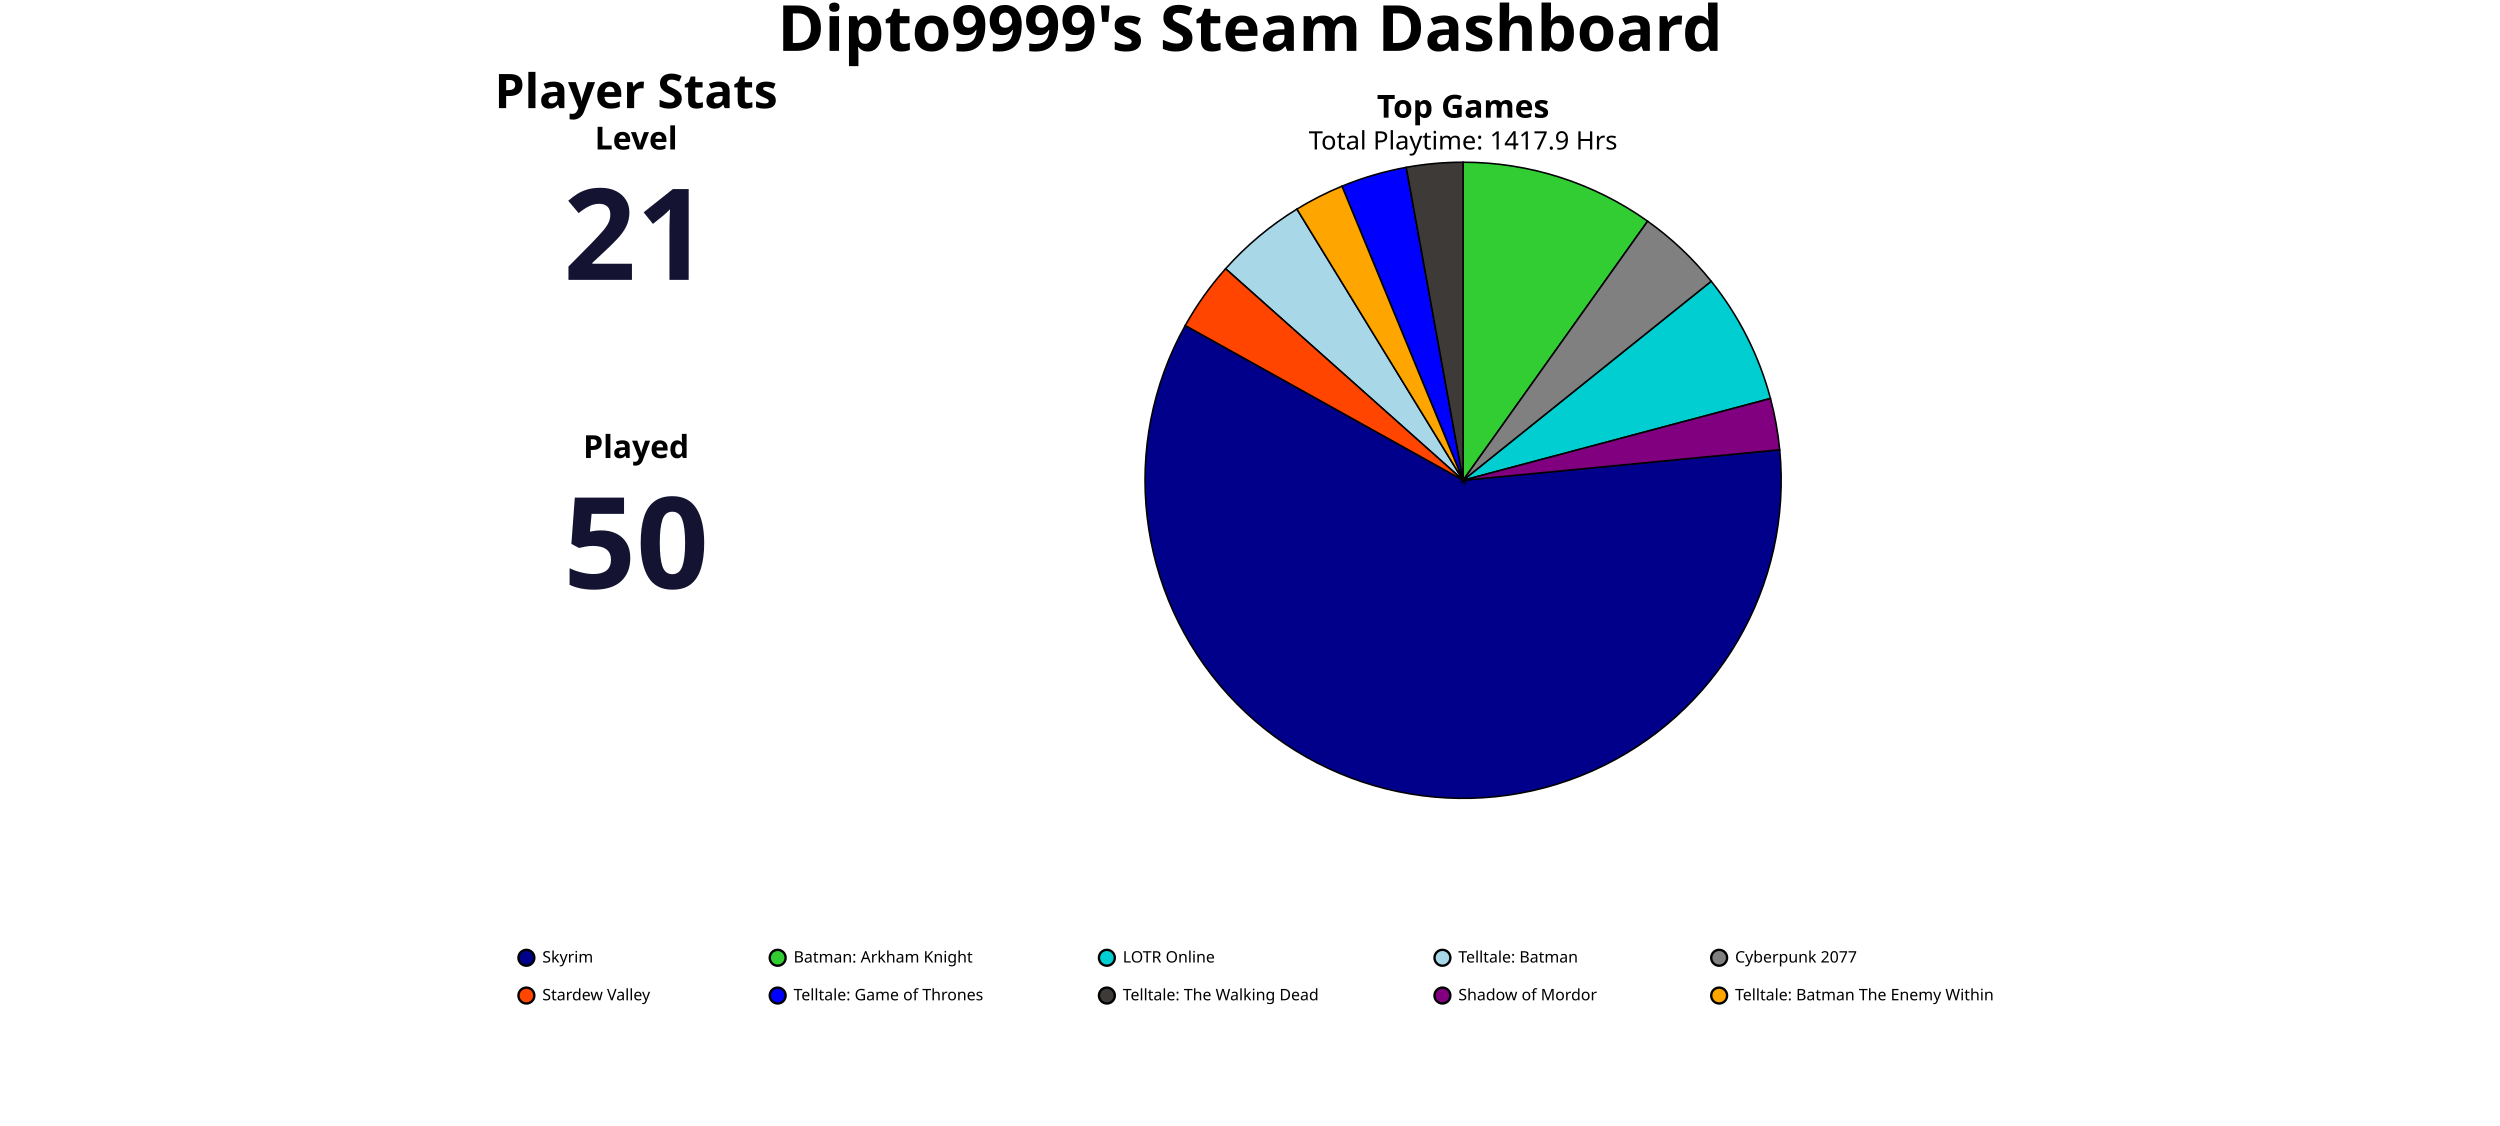
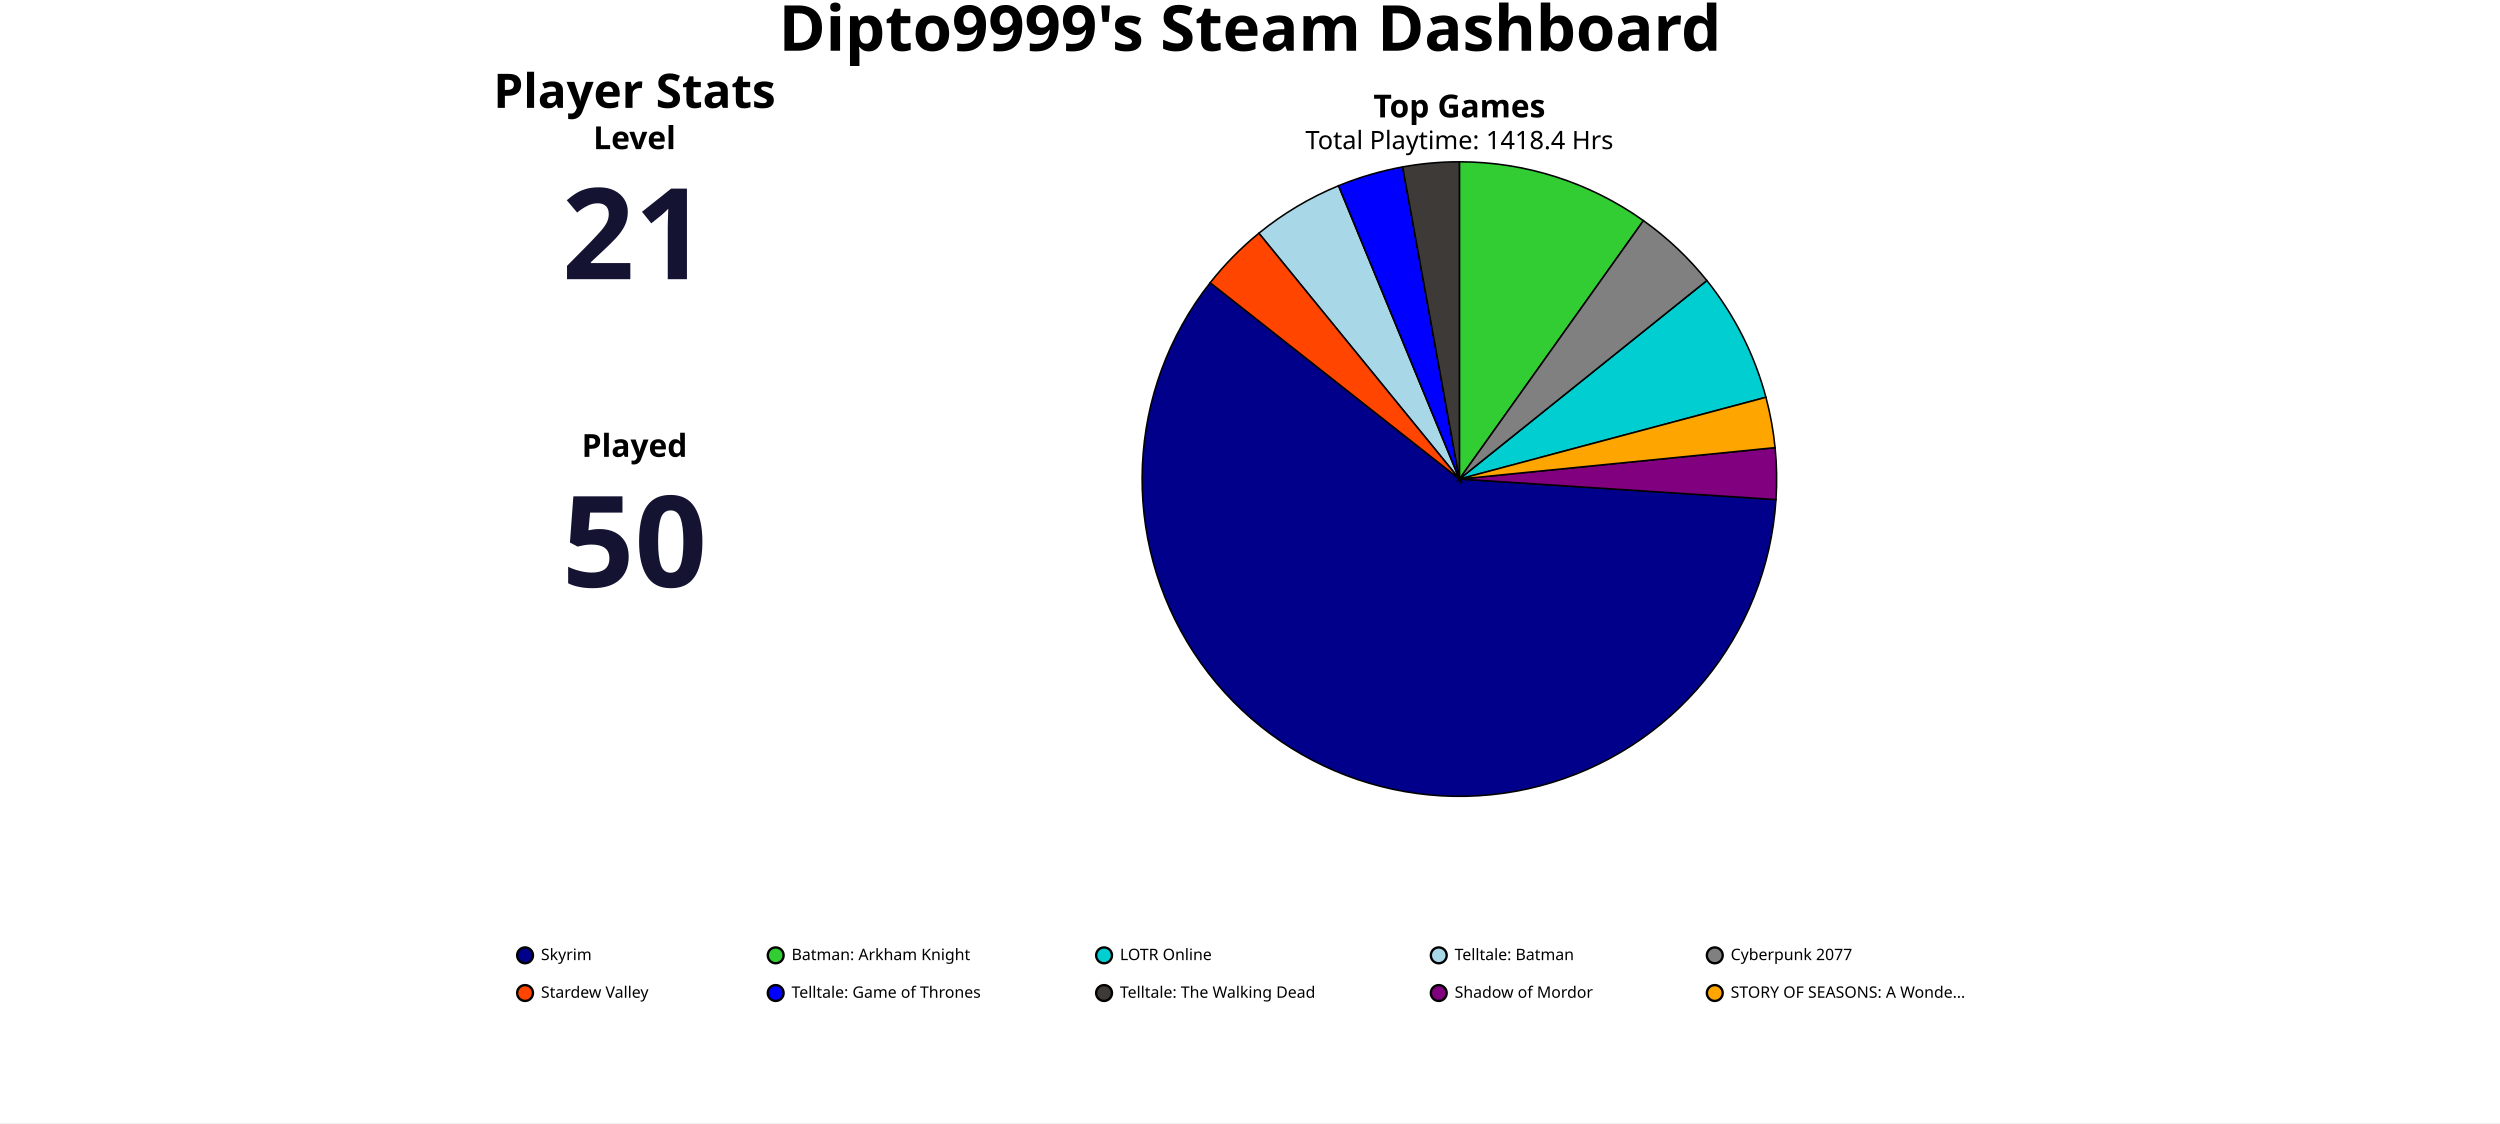
- <svg xmlns="http://www.w3.org/2000/svg" version="1.1" class="marks" width="1572" height="708" viewBox="0 0 1572 708">
-   <rect width="1572" height="708" fill="white" />
+ <svg xmlns="http://www.w3.org/2000/svg" version="1.1" class="marks" width="1576" height="708" viewBox="0 0 1576 708">
+   <rect width="1576" height="708" fill="white" />
  <g fill="none" stroke-miterlimit="10" transform="translate(250,102)">
    <g class="mark-group role-frame root" role="graphics-object" aria-roledescription="group mark container">
      <g transform="translate(0,0)">
        <path class="background" aria-hidden="true" d="M0,0h0v0h0Z" />
        <g>
          <g class="mark-group role-scope concat_0_group" role="graphics-object" aria-roledescription="group mark container">
            <g transform="translate(0,0)">
              <path class="background" aria-hidden="true" d="M0,0h0v0h0Z" />
              <g>
                <g class="mark-group role-scope concat_0_concat_0_group" role="graphics-object" aria-roledescription="group mark container">
                  <g transform="translate(0,0)">
                    <path class="background" aria-hidden="true" d="M0,0h300v150h-300Z" stroke="#ddd" stroke-opacity="0" stroke-width="1.5" />
                    <g>
                      <g class="mark-text role-mark concat_0_concat_0_marks" role="graphics-object" aria-roledescription="text mark container">
                        <text aria-label="Metric: Level; Value: 21" role="graphics-symbol" aria-roledescription="text mark" text-anchor="middle" transform="translate(150,74)" font-family="sans-serif" font-size="80px" font-weight="bold" fill="#141331">21</text>
                      </g>
                      <g class="mark-group role-title">
                        <g transform="translate(150,-24)">
                          <path class="background" aria-hidden="true" d="M0,0h0v0h0Z" pointer-events="none" />
                          <g>
                            <g class="mark-text role-title-text" role="graphics-symbol" aria-roledescription="title" aria-label="Title text 'Level'" pointer-events="none">
                              <text text-anchor="middle" transform="translate(0,16)" font-family="sans-serif" font-size="20px" font-weight="bold" fill="#000" opacity="1">Level</text>
                            </g>
                          </g>
                          <path class="foreground" aria-hidden="true" d="" pointer-events="none" display="none" />
                        </g>
                      </g>
                    </g>
                    <path class="foreground" aria-hidden="true" d="" display="none" />
                  </g>
                </g>
                <g class="mark-group role-scope concat_0_concat_1_group" role="graphics-object" aria-roledescription="group mark container">
                  <g transform="translate(0,194)">
                    <path class="background" aria-hidden="true" d="M0,0h300v150h-300Z" stroke="#ddd" stroke-opacity="0" stroke-width="1.5" />
                    <g>
                      <g class="mark-text role-mark concat_0_concat_1_marks" role="graphics-object" aria-roledescription="text mark container">
                        <text aria-label="Metric: Played; Value: 50" role="graphics-symbol" aria-roledescription="text mark" text-anchor="middle" transform="translate(150,74)" font-family="sans-serif" font-size="80px" font-weight="bold" fill="#141331">50</text>
                      </g>
                      <g class="mark-group role-title">
                        <g transform="translate(150,-24)">
                          <path class="background" aria-hidden="true" d="M0,0h0v0h0Z" pointer-events="none" />
                          <g>
                            <g class="mark-text role-title-text" role="graphics-symbol" aria-roledescription="title" aria-label="Title text 'Played'" pointer-events="none">
                              <text text-anchor="middle" transform="translate(0,16)" font-family="sans-serif" font-size="20px" font-weight="bold" fill="#000" opacity="1">Played</text>
                            </g>
                          </g>
                          <path class="foreground" aria-hidden="true" d="" pointer-events="none" display="none" />
                        </g>
                      </g>
                    </g>
                    <path class="foreground" aria-hidden="true" d="" display="none" />
                  </g>
                </g>
                <g class="mark-group role-title">
                  <g transform="translate(150,-58)">
                    <path class="background" aria-hidden="true" d="M0,0h0v0h0Z" pointer-events="none" />
                    <g>
                      <g class="mark-text role-title-text" role="graphics-symbol" aria-roledescription="title" aria-label="Title text 'Player Stats'" pointer-events="none">
                        <text text-anchor="middle" transform="translate(0,24)" font-family="sans-serif" font-size="30px" font-weight="bold" fill="#000" opacity="1">Player Stats</text>
                      </g>
                    </g>
                    <path class="foreground" aria-hidden="true" d="" pointer-events="none" display="none" />
                  </g>
                </g>
              </g>
              <path class="foreground" aria-hidden="true" d="" display="none" />
            </g>
          </g>
          <g class="mark-group role-scope concat_1_group" role="graphics-object" aria-roledescription="group mark container">
            <g transform="translate(320,0)">
              <path class="background" aria-hidden="true" d="M0,0h700v400h-700Z" />
              <g>
                <g class="mark-arc role-mark concat_1_marks" role="graphics-object" aria-roledescription="arc mark container">
-                   <path aria-label="playtime_percentage: 59.62; name: Skyrim; Game: Skyrim; Time (Hrs): 845.3; Playtime (%): 59.62" role="graphics-symbol" aria-roledescription="arc mark" transform="translate(350,200)" d="M-174.714,-97.34A200,200,0,1,0,199.077,-19.197L0,0Z" fill="#00008B" stroke="black" stroke-width="1" />
+                   <path aria-label="playtime_percentage: 59.59; name: Skyrim; Game: Skyrim; Time (Hrs): 845.3; Playtime (%): 59.59" role="graphics-symbol" aria-roledescription="arc mark" transform="translate(350,200)" d="M-157.102,-123.769A200,200,0,1,0,199.581,12.934L0,0Z" fill="#00008B" stroke="black" stroke-width="1" />
                  <path aria-label="playtime_percentage: 9.85; name: Batman: Arkham Knight; Game: Batman: Arkham Knight; Time (Hrs): 139.7; Playtime (%): 9.85" role="graphics-symbol" aria-roledescription="arc mark" transform="translate(350,200)" d="M116.027,-162.904A200,200,0,0,0,0,-200L0,0Z" fill="#32CD32" stroke="black" stroke-width="1" />
-                   <path aria-label="playtime_percentage: 6.62; name: LOTR Online; Game: LOTR Online; Time (Hrs): 93.8; Playtime (%): 6.62" role="graphics-symbol" aria-roledescription="arc mark" transform="translate(350,200)" d="M193.272,-51.44A200,200,0,0,0,156.007,-125.147L0,0Z" fill="#00CED1" stroke="black" stroke-width="1" />
-                   <path aria-label="playtime_percentage: 4.67; name: Telltale: Batman; Game: Telltale: Batman; Time (Hrs): 66.2; Playtime (%): 4.67" role="graphics-symbol" aria-roledescription="arc mark" transform="translate(350,200)" d="M-104.5,-170.528A200,200,0,0,0,-149.355,-133.015L0,0Z" fill="#A8D7E7" stroke="black" stroke-width="1" />
+                   <path aria-label="playtime_percentage: 6.61; name: LOTR Online; Game: LOTR Online; Time (Hrs): 93.8; Playtime (%): 6.61" role="graphics-symbol" aria-roledescription="arc mark" transform="translate(350,200)" d="M193.239,-51.561A200,200,0,0,0,156.007,-125.147L0,0Z" fill="#00CED1" stroke="black" stroke-width="1" />
+                   <path aria-label="playtime_percentage: 4.67; name: Telltale: Batman; Game: Telltale: Batman; Time (Hrs): 66.2; Playtime (%): 4.67" role="graphics-symbol" aria-roledescription="arc mark" transform="translate(350,200)" d="M-76.188,-184.92A200,200,0,0,0,-126.417,-154.98L0,0Z" fill="#A8D7E7" stroke="black" stroke-width="1" />
                  <path aria-label="playtime_percentage: 4.39; name: Cyberpunk 2077; Game: Cyberpunk 2077; Time (Hrs): 62.2; Playtime (%): 4.39" role="graphics-symbol" aria-roledescription="arc mark" transform="translate(350,200)" d="M156.007,-125.147A200,200,0,0,0,116.027,-162.904L0,0Z" fill="#808080" stroke="black" stroke-width="1" />
-                   <path aria-label="playtime_percentage: 3.49; name: Stardew Valley; Game: Stardew Valley; Time (Hrs): 49.5; Playtime (%): 3.49" role="graphics-symbol" aria-roledescription="arc mark" transform="translate(350,200)" d="M-149.355,-133.015A200,200,0,0,0,-174.714,-97.34L0,0Z" fill="#FF4500" stroke="black" stroke-width="1" />
+                   <path aria-label="playtime_percentage: 3.49; name: Stardew Valley; Game: Stardew Valley; Time (Hrs): 49.5; Playtime (%): 3.49" role="graphics-symbol" aria-roledescription="arc mark" transform="translate(350,200)" d="M-126.417,-154.98A200,200,0,0,0,-157.102,-123.769L0,0Z" fill="#FF4500" stroke="black" stroke-width="1" />
                  <path aria-label="playtime_percentage: 3.36; name: Telltale: Game of Thrones; Game: Telltale: Game of Thrones; Time (Hrs): 47.7; Playtime (%): 3.36" role="graphics-symbol" aria-roledescription="arc mark" transform="translate(350,200)" d="M-35.747,-196.78A200,200,0,0,0,-76.188,-184.92L0,0Z" fill="#0000FF" stroke="black" stroke-width="1" />
                  <path aria-label="playtime_percentage: 2.86; name: Telltale: The Walking Dead; Game: Telltale: The Walking Dead; Time (Hrs): 40.5; Playtime (%): 2.86" role="graphics-symbol" aria-roledescription="arc mark" transform="translate(350,200)" d="M0,-200A200,200,0,0,0,-35.747,-196.78L0,0Z" fill="#3D3A38" stroke="black" stroke-width="1" />
-                   <path aria-label="playtime_percentage: 2.61; name: Shadow of Mordor; Game: Shadow of Mordor; Time (Hrs): 37.0; Playtime (%): 2.61" role="graphics-symbol" aria-roledescription="arc mark" transform="translate(350,200)" d="M199.077,-19.197A200,200,0,0,0,193.272,-51.44L0,0Z" fill="#800080" stroke="black" stroke-width="1" />
-                   <path aria-label="playtime_percentage: 2.53; name: Telltale: Batman The Enemy Within; Game: Telltale: Batman The Enemy Within; Time (Hrs): 35.9; Playtime (%): 2.53" role="graphics-symbol" aria-roledescription="arc mark" transform="translate(350,200)" d="M-76.188,-184.92A200,200,0,0,0,-104.5,-170.528L0,0Z" fill="#FFA500" stroke="black" stroke-width="1" />
+                   <path aria-label="playtime_percentage: 2.61; name: Shadow of Mordor; Game: Shadow of Mordor; Time (Hrs): 37.0; Playtime (%): 2.61" role="graphics-symbol" aria-roledescription="arc mark" transform="translate(350,200)" d="M199.581,12.934A200,200,0,0,0,199.015,-19.822L0,0Z" fill="#800080" stroke="black" stroke-width="1" />
+                   <path aria-label="playtime_percentage: 2.57; name: STORY OF SEASONS: A Wonderful Life; Game: STORY OF SEASONS: A Wonderful Life; Time (Hrs): 36.5; Playtime (%): 2.57" role="graphics-symbol" aria-roledescription="arc mark" transform="translate(350,200)" d="M199.015,-19.822A200,200,0,0,0,193.239,-51.561L0,0Z" fill="#FFA500" stroke="black" stroke-width="1" />
                </g>
                <g class="mark-group role-title">
                  <g transform="translate(350,-44)">
                    <path class="background" aria-hidden="true" d="M0,0h0v0h0Z" pointer-events="none" />
                    <g>
                      <g class="mark-text role-title-text" role="graphics-symbol" aria-roledescription="title" aria-label="Title text 'Top Games'" pointer-events="none">
                        <text text-anchor="middle" transform="translate(0,16)" font-family="sans-serif" font-size="20px" font-weight="bold" fill="#000" opacity="1">Top Games</text>
                      </g>
-                       <g class="mark-text role-title-subtitle" role="graphics-symbol" aria-roledescription="subtitle" aria-label="Subtitle text 'Total Playtime: 1417.9 Hrs'" pointer-events="none">
-                         <text text-anchor="middle" transform="translate(0,36)" font-family="sans-serif" font-size="16px" fill="#000" opacity="1">Total Playtime: 1417.9 Hrs</text>
+                       <g class="mark-text role-title-subtitle" role="graphics-symbol" aria-roledescription="subtitle" aria-label="Subtitle text 'Total Playtime: 1418.4 Hrs'" pointer-events="none">
+                         <text text-anchor="middle" transform="translate(0,36)" font-family="sans-serif" font-size="16px" fill="#000" opacity="1">Total Playtime: 1418.4 Hrs</text>
                      </g>
                    </g>
                    <path class="foreground" aria-hidden="true" d="" pointer-events="none" display="none" />
                  </g>
                </g>
              </g>
              <path class="foreground" aria-hidden="true" d="" display="none" />
            </g>
          </g>
-           <g class="mark-group role-legend" role="graphics-symbol" aria-roledescription="legend" aria-label="Symbol legend for fill color with 10 values: Skyrim, Batman: Arkham Knight, LOTR Online, Telltale: Batman, Cyberpunk 2077, ending with Telltale: Batman The Enemy Within">
+           <g class="mark-group role-legend" role="graphics-symbol" aria-roledescription="legend" aria-label="Symbol legend for fill color with 10 values: Skyrim, Batman: Arkham Knight, LOTR Online, Telltale: Batman, Cyberpunk 2077, ending with STORY OF SEASONS: A Wonderful Life">
            <g transform="translate(0,419)">
-               <path class="background" aria-hidden="true" d="M0,0h1072v187h-1072Z" pointer-events="none" />
+               <path class="background" aria-hidden="true" d="M0,0h1076v187h-1076Z" pointer-events="none" />
              <g>
                <g class="mark-group role-legend-entry">
                  <g transform="translate(75,75)">
                    <path class="background" aria-hidden="true" d="M0,0h0v0h0Z" pointer-events="none" />
                    <g>
                      <g class="mark-group role-scope" role="graphics-object" aria-roledescription="group mark container">
                        <g transform="translate(0,0.25)">
                          <path class="background" aria-hidden="true" d="M0,0h81.957v12.5h-81.957Z" pointer-events="none" opacity="1" />
                          <g>
                            <g class="mark-symbol role-legend-symbol" pointer-events="none">
                              <path transform="translate(6,6)" d="M5,0A5,5,0,1,1,-5,0A5,5,0,1,1,5,0" fill="#00008B" stroke="black" stroke-width="1.5" opacity="1" />
                            </g>
                            <g class="mark-text role-legend-label" pointer-events="none">
                              <text text-anchor="start" transform="translate(16,9)" font-family="sans-serif" font-size="10px" fill="#000" opacity="1">Skyrim</text>
                            </g>
                          </g>
                          <path class="foreground" aria-hidden="true" d="" pointer-events="none" display="none" />
                        </g>
                        <g transform="translate(158,0.25)">
                          <path class="background" aria-hidden="true" d="M0,0h130.316v12.5h-130.316Z" pointer-events="none" opacity="1" />
                          <g>
                            <g class="mark-symbol role-legend-symbol" pointer-events="none">
                              <path transform="translate(6,6)" d="M5,0A5,5,0,1,1,-5,0A5,5,0,1,1,5,0" fill="#32CD32" stroke="black" stroke-width="1.5" opacity="1" />
                            </g>
                            <g class="mark-text role-legend-label" pointer-events="none">
                              <text text-anchor="start" transform="translate(16,9)" font-family="sans-serif" font-size="10px" fill="#000" opacity="1">Batman: Arkham Knight</text>
                            </g>
                          </g>
                          <path class="foreground" aria-hidden="true" d="" pointer-events="none" display="none" />
                        </g>
                        <g transform="translate(365,0.25)">
                          <path class="background" aria-hidden="true" d="M0,0h134.394v12.5h-134.394Z" pointer-events="none" opacity="1" />
                          <g>
                            <g class="mark-symbol role-legend-symbol" pointer-events="none">
                              <path transform="translate(6,6)" d="M5,0A5,5,0,1,1,-5,0A5,5,0,1,1,5,0" fill="#00CED1" stroke="black" stroke-width="1.5" opacity="1" />
                            </g>
                            <g class="mark-text role-legend-label" pointer-events="none">
                              <text text-anchor="start" transform="translate(16,9)" font-family="sans-serif" font-size="10px" fill="#000" opacity="1">LOTR Online</text>
                            </g>
                          </g>
                          <path class="foreground" aria-hidden="true" d="" pointer-events="none" display="none" />
                        </g>
                        <g transform="translate(576,0.25)">
                          <path class="background" aria-hidden="true" d="M0,0h97.709v12.5h-97.709Z" pointer-events="none" opacity="1" />
                          <g>
                            <g class="mark-symbol role-legend-symbol" pointer-events="none">
                              <path transform="translate(6,6)" d="M5,0A5,5,0,1,1,-5,0A5,5,0,1,1,5,0" fill="#A8D7E7" stroke="black" stroke-width="1.5" opacity="1" />
                            </g>
                            <g class="mark-text role-legend-label" pointer-events="none">
                              <text text-anchor="start" transform="translate(16,9)" font-family="sans-serif" font-size="10px" fill="#000" opacity="1">Telltale: Batman</text>
                            </g>
                          </g>
                          <path class="foreground" aria-hidden="true" d="" pointer-events="none" display="none" />
                        </g>
                        <g transform="translate(750,0.25)">
-                           <path class="background" aria-hidden="true" d="M0,0h171.439v12.5h-171.439Z" pointer-events="none" opacity="1" />
+                           <path class="background" aria-hidden="true" d="M0,0h176v12.5h-176Z" pointer-events="none" opacity="1" />
                          <g>
                            <g class="mark-symbol role-legend-symbol" pointer-events="none">
                              <path transform="translate(6,6)" d="M5,0A5,5,0,1,1,-5,0A5,5,0,1,1,5,0" fill="#808080" stroke="black" stroke-width="1.5" opacity="1" />
                            </g>
                            <g class="mark-text role-legend-label" pointer-events="none">
                              <text text-anchor="start" transform="translate(16,9)" font-family="sans-serif" font-size="10px" fill="#000" opacity="1">Cyberpunk 2077</text>
                            </g>
                          </g>
                          <path class="foreground" aria-hidden="true" d="" pointer-events="none" display="none" />
                        </g>
                        <g transform="translate(0,24)">
                          <path class="background" aria-hidden="true" d="M0,0h81.957v12.5h-81.957Z" pointer-events="none" opacity="1" />
                          <g>
                            <g class="mark-symbol role-legend-symbol" pointer-events="none">
                              <path transform="translate(6,6)" d="M5,0A5,5,0,1,1,-5,0A5,5,0,1,1,5,0" fill="#FF4500" stroke="black" stroke-width="1.5" opacity="1" />
                            </g>
                            <g class="mark-text role-legend-label" pointer-events="none">
                              <text text-anchor="start" transform="translate(16,9)" font-family="sans-serif" font-size="10px" fill="#000" opacity="1">Stardew Valley</text>
                            </g>
                          </g>
                          <path class="foreground" aria-hidden="true" d="" pointer-events="none" display="none" />
                        </g>
                        <g transform="translate(158,24)">
                          <path class="background" aria-hidden="true" d="M0,0h130.316v12.5h-130.316Z" pointer-events="none" opacity="1" />
                          <g>
                            <g class="mark-symbol role-legend-symbol" pointer-events="none">
                              <path transform="translate(6,6)" d="M5,0A5,5,0,1,1,-5,0A5,5,0,1,1,5,0" fill="#0000FF" stroke="black" stroke-width="1.5" opacity="1" />
                            </g>
                            <g class="mark-text role-legend-label" pointer-events="none">
                              <text text-anchor="start" transform="translate(16,9)" font-family="sans-serif" font-size="10px" fill="#000" opacity="1">Telltale: Game of Thrones</text>
                            </g>
                          </g>
                          <path class="foreground" aria-hidden="true" d="" pointer-events="none" display="none" />
                        </g>
                        <g transform="translate(365,24)">
                          <path class="background" aria-hidden="true" d="M0,0h134.394v12.5h-134.394Z" pointer-events="none" opacity="1" />
                          <g>
                            <g class="mark-symbol role-legend-symbol" pointer-events="none">
                              <path transform="translate(6,6)" d="M5,0A5,5,0,1,1,-5,0A5,5,0,1,1,5,0" fill="#3D3A38" stroke="black" stroke-width="1.5" opacity="1" />
                            </g>
                            <g class="mark-text role-legend-label" pointer-events="none">
                              <text text-anchor="start" transform="translate(16,9)" font-family="sans-serif" font-size="10px" fill="#000" opacity="1">Telltale: The Walking Dead</text>
                            </g>
                          </g>
                          <path class="foreground" aria-hidden="true" d="" pointer-events="none" display="none" />
                        </g>
                        <g transform="translate(576,24)">
                          <path class="background" aria-hidden="true" d="M0,0h97.709v12.5h-97.709Z" pointer-events="none" opacity="1" />
                          <g>
                            <g class="mark-symbol role-legend-symbol" pointer-events="none">
                              <path transform="translate(6,6)" d="M5,0A5,5,0,1,1,-5,0A5,5,0,1,1,5,0" fill="#800080" stroke="black" stroke-width="1.5" opacity="1" />
                            </g>
                            <g class="mark-text role-legend-label" pointer-events="none">
                              <text text-anchor="start" transform="translate(16,9)" font-family="sans-serif" font-size="10px" fill="#000" opacity="1">Shadow of Mordor</text>
                            </g>
                          </g>
                          <path class="foreground" aria-hidden="true" d="" pointer-events="none" display="none" />
                        </g>
                        <g transform="translate(750,24)">
-                           <path class="background" aria-hidden="true" d="M0,0h171.439v12.5h-171.439Z" pointer-events="none" opacity="1" />
+                           <path class="background" aria-hidden="true" d="M0,0h176v12.5h-176Z" pointer-events="none" opacity="1" />
                          <g>
                            <g class="mark-symbol role-legend-symbol" pointer-events="none">
                              <path transform="translate(6,6)" d="M5,0A5,5,0,1,1,-5,0A5,5,0,1,1,5,0" fill="#FFA500" stroke="black" stroke-width="1.5" opacity="1" />
                            </g>
                            <g class="mark-text role-legend-label" pointer-events="none">
-                               <text text-anchor="start" transform="translate(16,9)" font-family="sans-serif" font-size="10px" fill="#000" opacity="1">Telltale: Batman The Enemy Within</text>
+                               <text text-anchor="start" transform="translate(16,9)" font-family="sans-serif" font-size="10px" fill="#000" opacity="1">STORY OF SEASONS: A Wonde…</text>
                            </g>
                          </g>
                          <path class="foreground" aria-hidden="true" d="" pointer-events="none" display="none" />
                        </g>
                      </g>
                    </g>
                    <path class="foreground" aria-hidden="true" d="" pointer-events="none" display="none" />
                  </g>
                </g>
              </g>
              <path class="foreground" aria-hidden="true" d="" pointer-events="none" display="none" />
            </g>
          </g>
          <g class="mark-group role-title">
-             <g transform="translate(536,-102)">
+             <g transform="translate(538,-102)">
              <path class="background" aria-hidden="true" d="M0,0h0v0h0Z" pointer-events="none" />
              <g>
                <g class="mark-text role-title-text" role="graphics-symbol" aria-roledescription="title" aria-label="Title text 'Dipto9999's Steam Dashboard'" pointer-events="none">
                  <text text-anchor="middle" transform="translate(0,32)" font-family="sans-serif" font-size="40px" font-weight="bold" fill="#000" opacity="1">Dipto9999's Steam Dashboard</text>
                </g>
              </g>
              <path class="foreground" aria-hidden="true" d="" pointer-events="none" display="none" />
            </g>
          </g>
        </g>
        <path class="foreground" aria-hidden="true" d="" display="none" />
      </g>
    </g>
  </g>
</svg>
